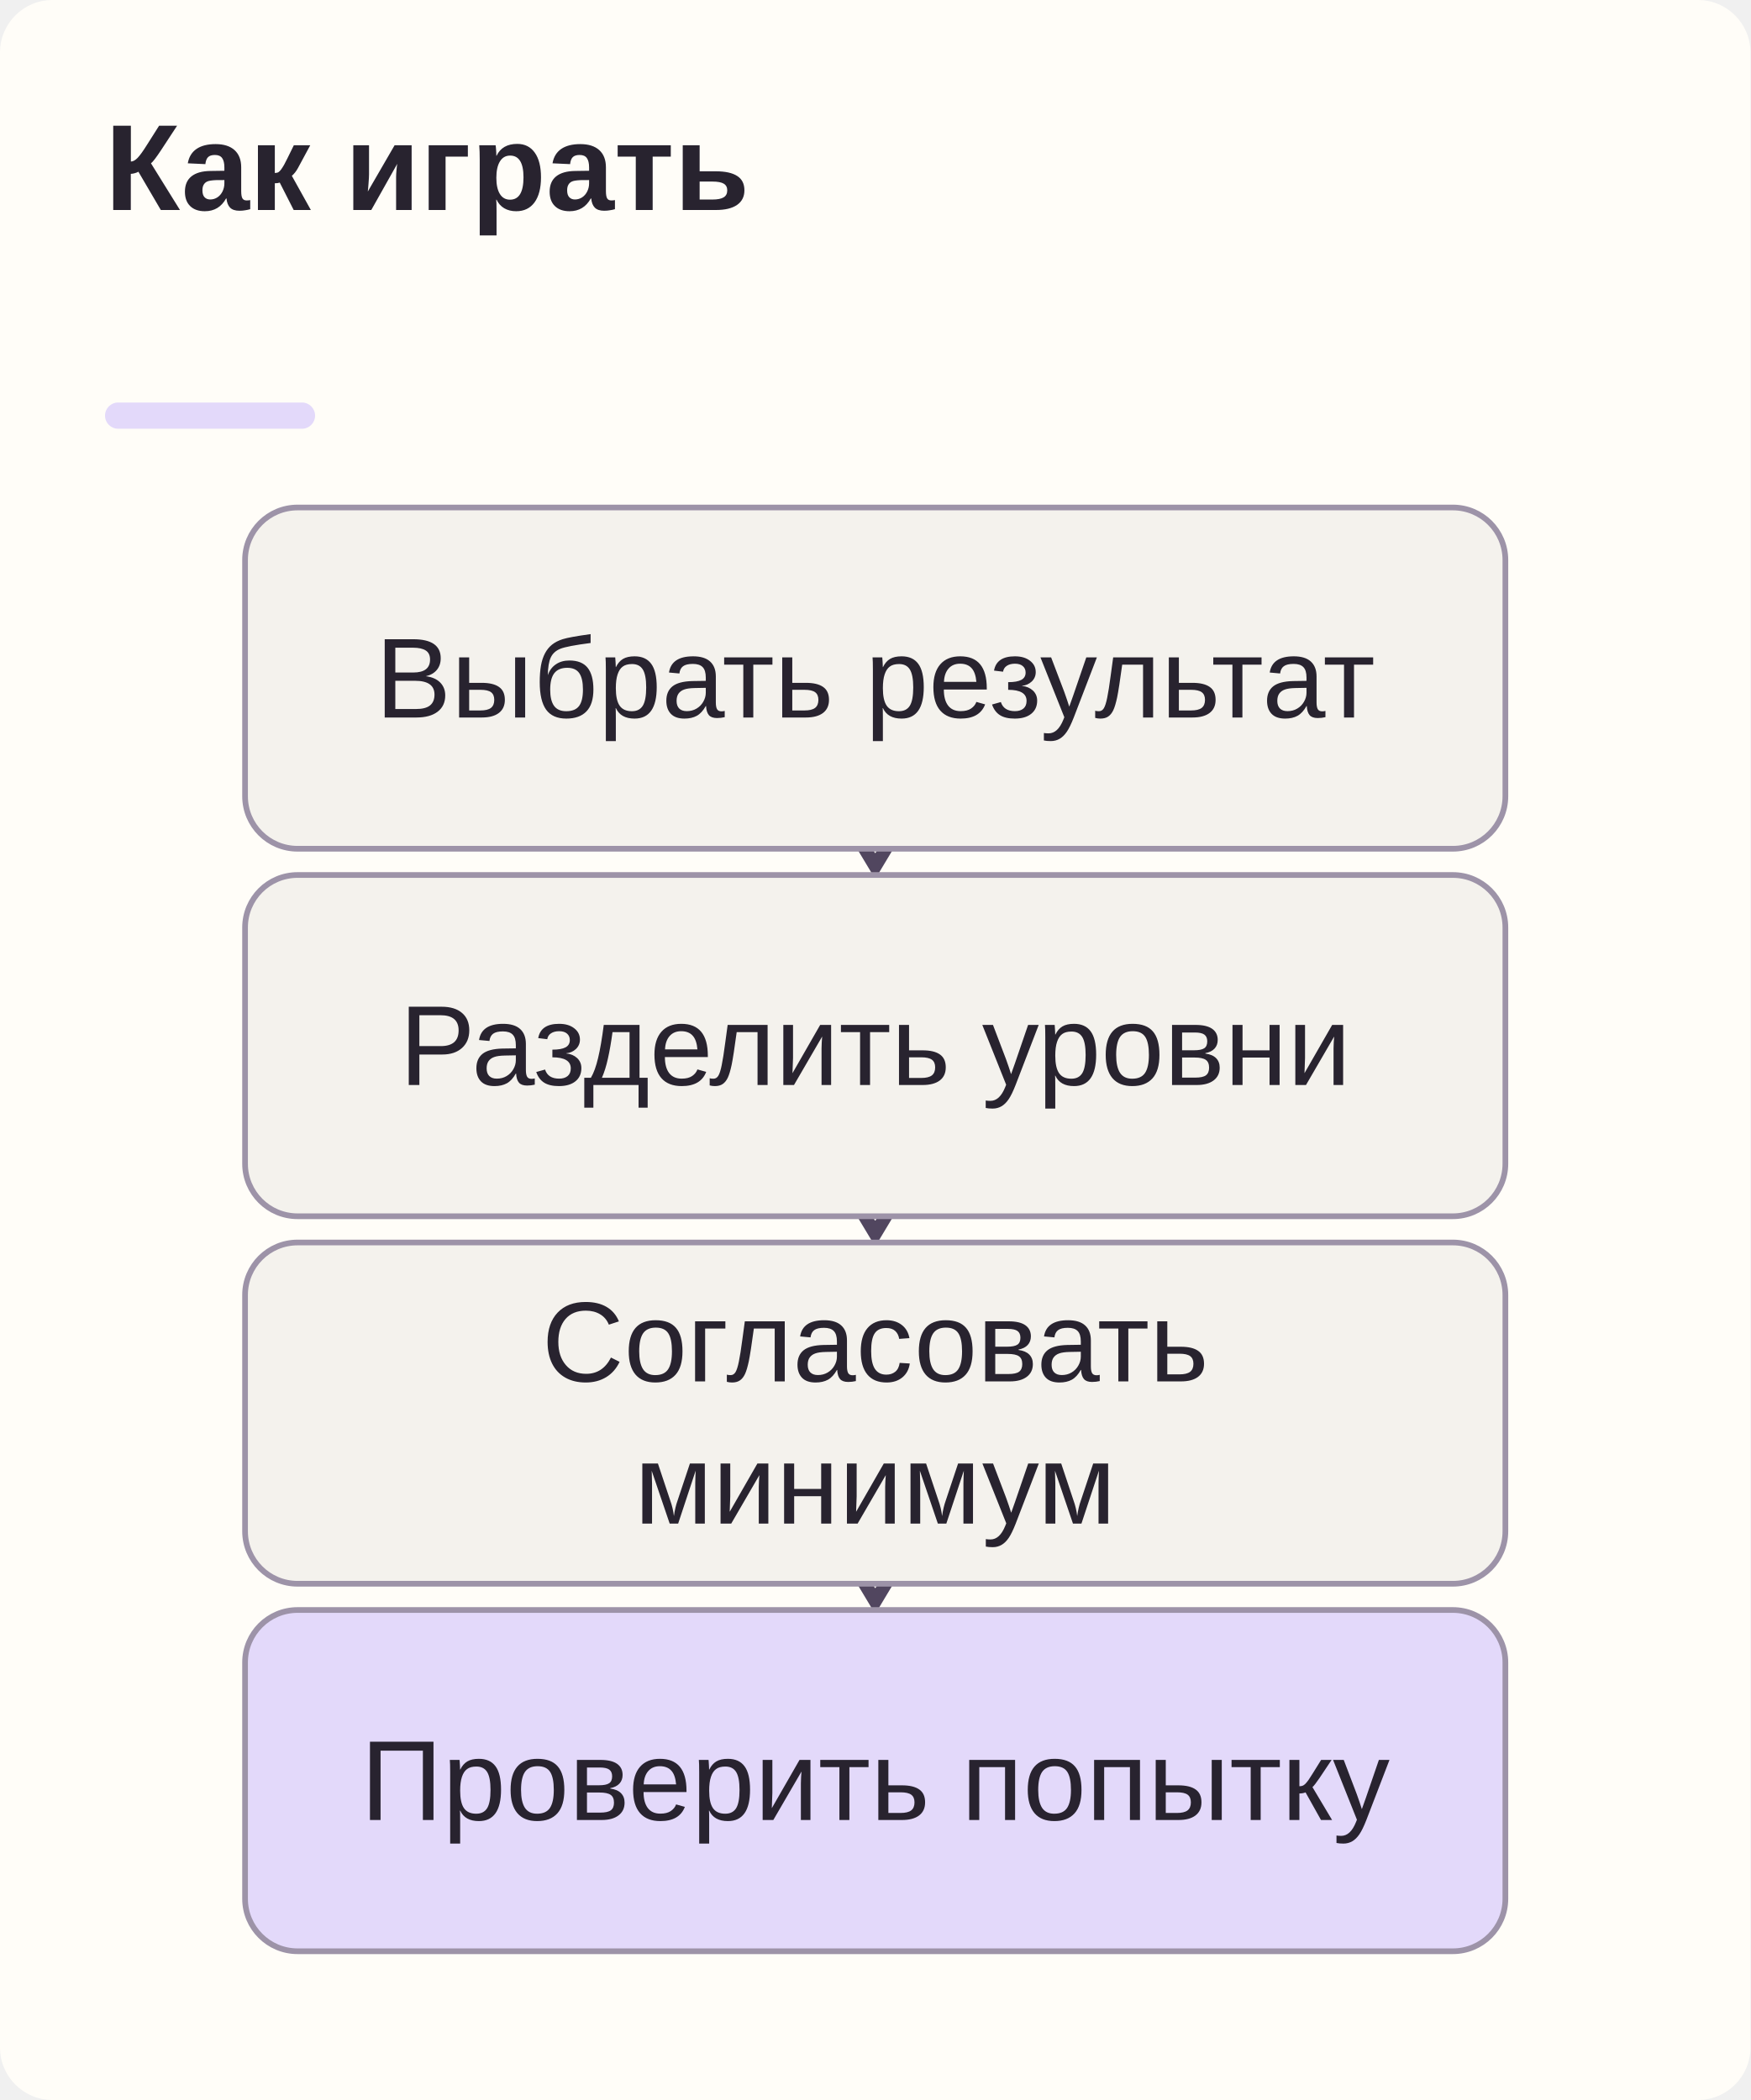
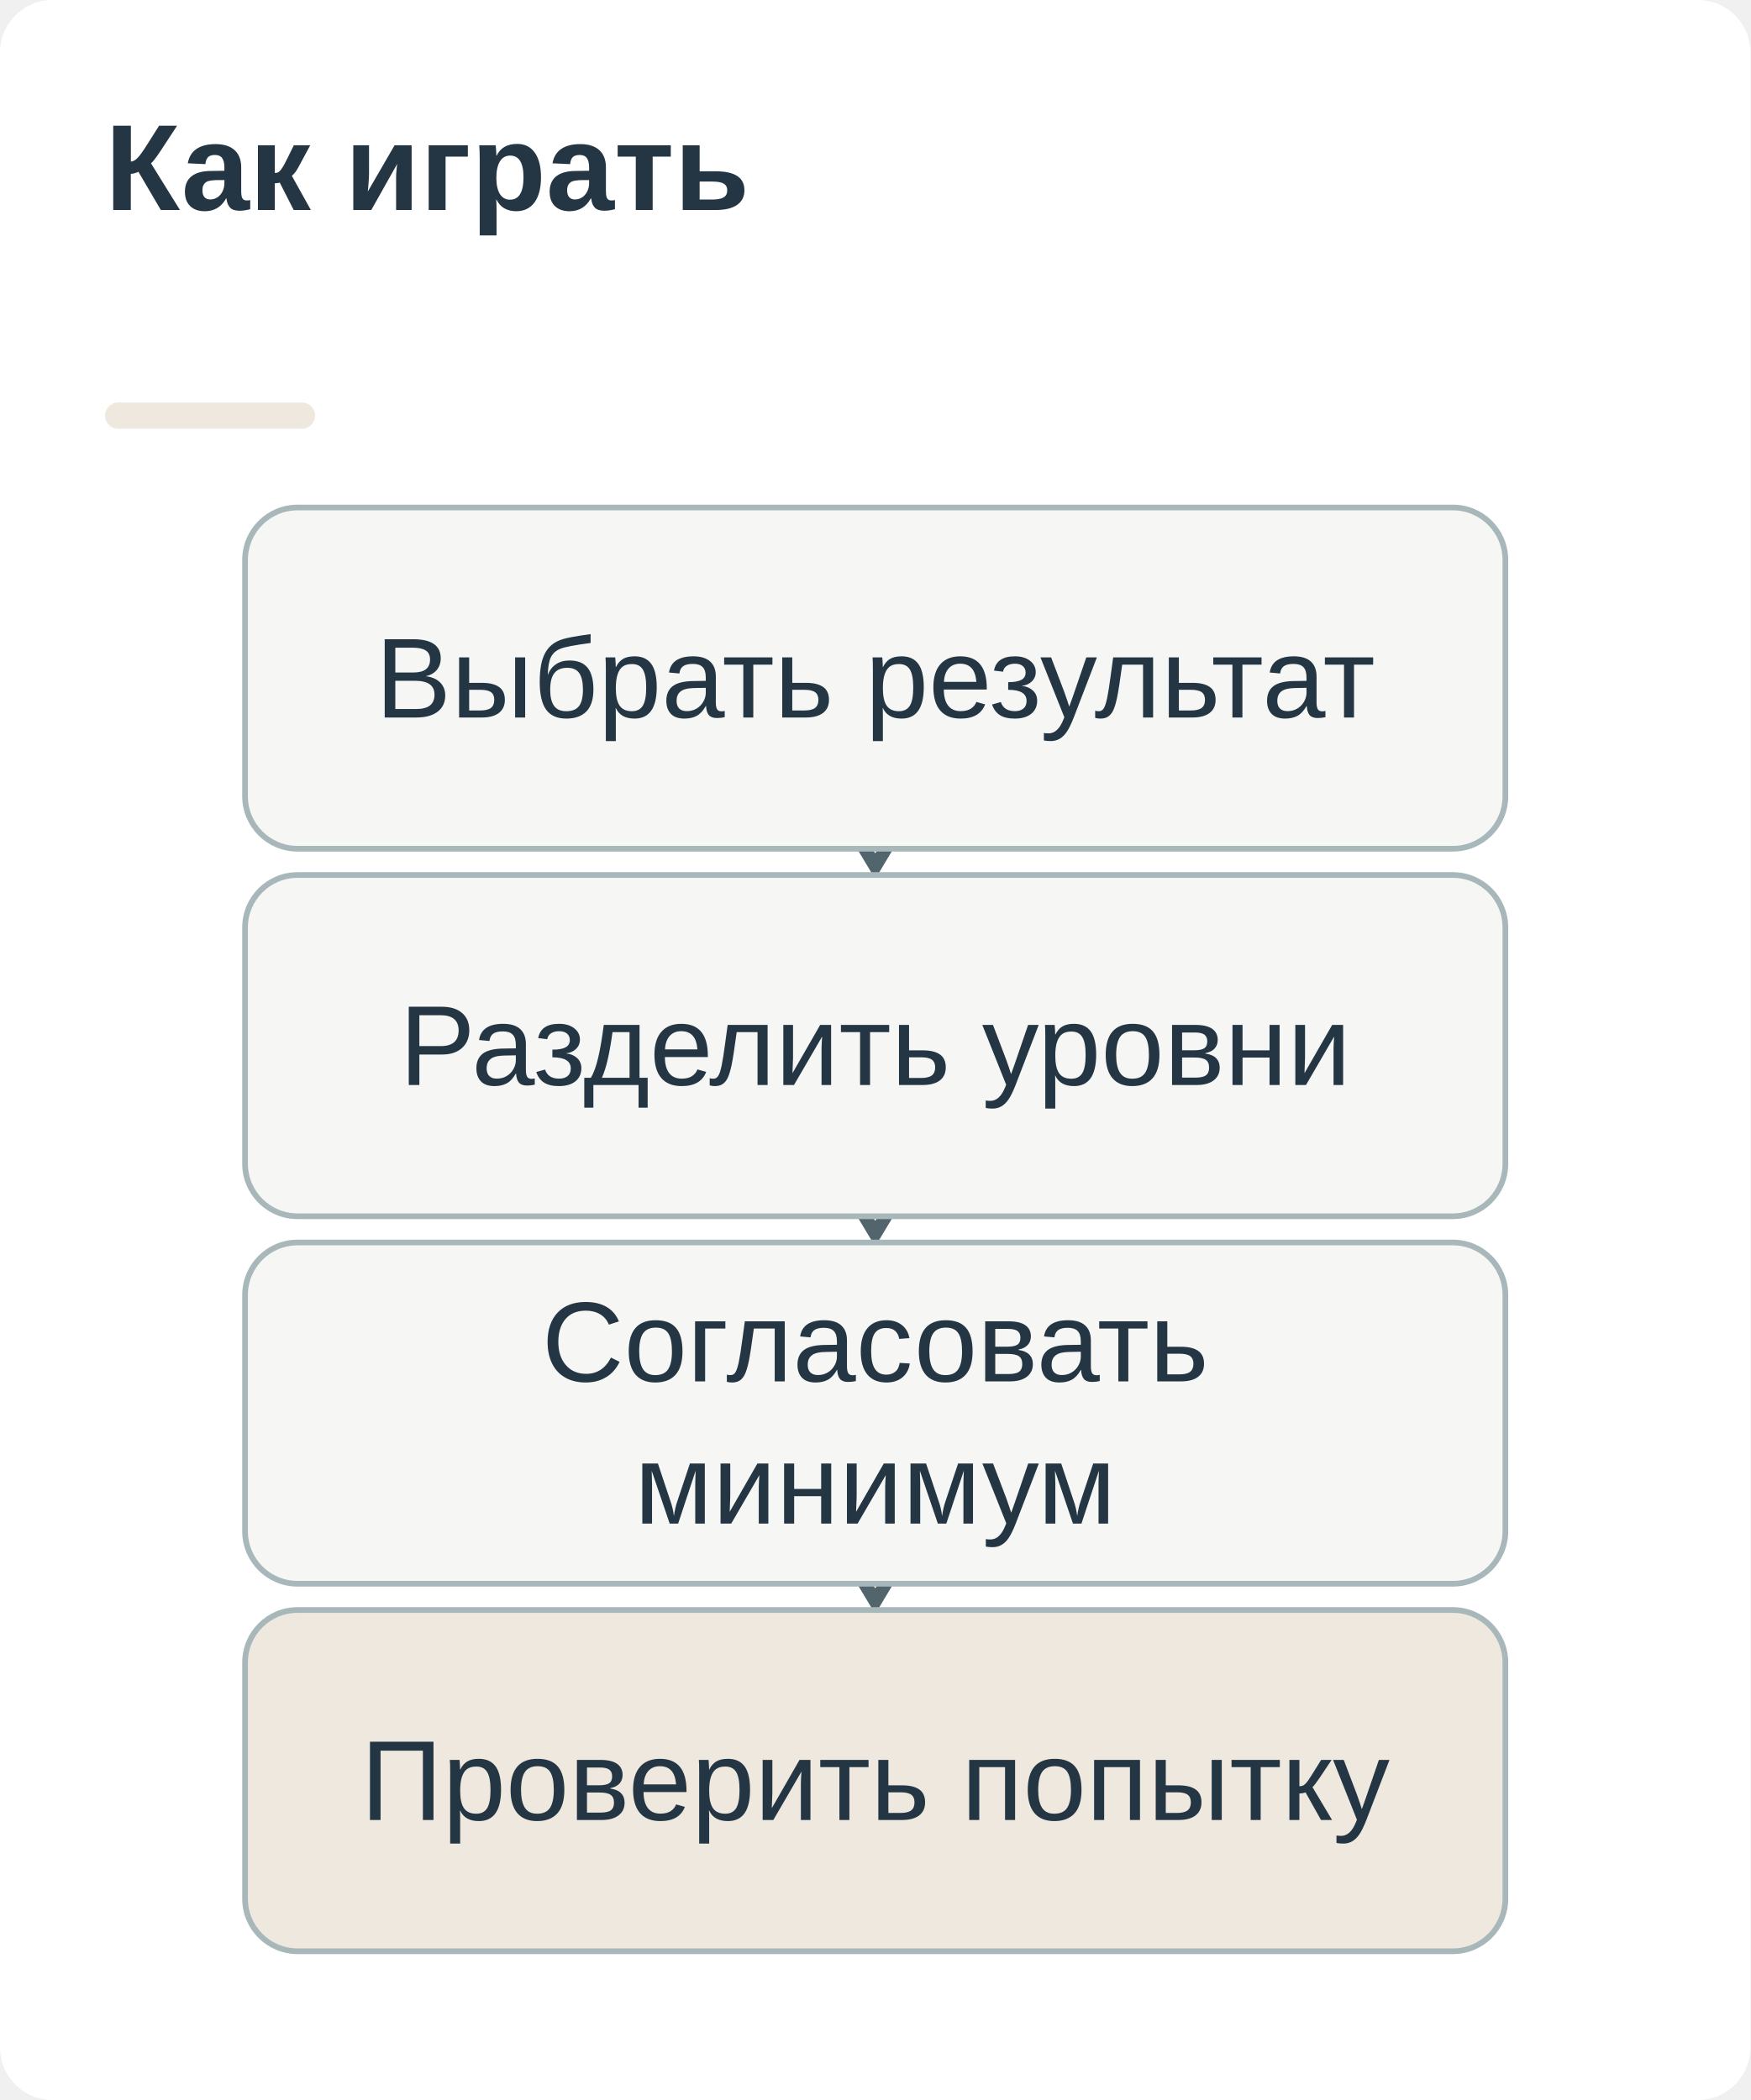
<svg xmlns="http://www.w3.org/2000/svg" viewBox="0 0 400 480" width="400" height="480" role="img" aria-labelledby="title desc">
  <defs>
    <marker id="arrow" markerWidth="8" markerHeight="8" refX="6" refY="4" orient="auto">
-       <path d="M1 1 L6 4 L1 7" fill="none" stroke="#51465f" stroke-width="1.5" />
+       <path d="M1 1 L6 4 L1 7" fill="none" stroke="#52656c" stroke-width="1.5" />
    </marker>
  </defs>
-   <rect width="400" height="480" rx="12" fill="#fffdf8" />
-   <rect x="24" y="92" width="48" height="6" rx="3" fill="#e3d9fa" />
-   <g font-family="Arial, sans-serif" fill="#28232f">
+   <rect width="400" height="480" rx="12" fill="#ffffff" />
+   <rect x="24" y="92" width="48" height="6" rx="3" fill="#eee8df" />
+   <g font-family="Arial, sans-serif" fill="#243643">
    <text x="24" y="48" font-size="28" font-weight="700">Как играть</text>
-     <line x1="200" y1="195" x2="200" y2="198" stroke="#51465f" stroke-width="2" marker-end="url(#arrow)" />
-     <line x1="200" y1="279" x2="200" y2="282" stroke="#51465f" stroke-width="2" marker-end="url(#arrow)" />
-     <line x1="200" y1="363" x2="200" y2="366" stroke="#51465f" stroke-width="2" marker-end="url(#arrow)" />
-     <rect x="56" y="116" width="288" height="78" rx="12" fill="#f4f2ed" stroke="#9d93a8" stroke-width="1.3" />
+     <line x1="200" y1="195" x2="200" y2="198" stroke="#52656c" stroke-width="2" marker-end="url(#arrow)" />
+     <line x1="200" y1="279" x2="200" y2="282" stroke="#52656c" stroke-width="2" marker-end="url(#arrow)" />
+     <line x1="200" y1="363" x2="200" y2="366" stroke="#52656c" stroke-width="2" marker-end="url(#arrow)" />
+     <rect x="56" y="116" width="288" height="78" rx="12" fill="#f6f7f5" stroke="#a8b7b9" stroke-width="1.3" />
    <text x="200" y="164" text-anchor="middle" font-size="26">Выбрать результат</text>
-     <rect x="56" y="200" width="288" height="78" rx="12" fill="#f4f2ed" stroke="#9d93a8" stroke-width="1.3" />
+     <rect x="56" y="200" width="288" height="78" rx="12" fill="#f6f7f5" stroke="#a8b7b9" stroke-width="1.3" />
    <text x="200" y="248" text-anchor="middle" font-size="26">Разделить уровни</text>
-     <rect x="56" y="284" width="288" height="78" rx="12" fill="#f4f2ed" stroke="#9d93a8" stroke-width="1.3" />
+     <rect x="56" y="284" width="288" height="78" rx="12" fill="#f6f7f5" stroke="#a8b7b9" stroke-width="1.3" />
    <text x="200" y="315.75" text-anchor="middle" font-size="26">Согласовать</text>
    <text x="200" y="348.25" text-anchor="middle" font-size="26">минимум</text>
-     <rect x="56" y="368" width="288" height="78" rx="12" fill="#e3d9fa" stroke="#9d93a8" stroke-width="1.3" />
+     <rect x="56" y="368" width="288" height="78" rx="12" fill="#eee8df" stroke="#a8b7b9" stroke-width="1.3" />
    <text x="200" y="416" text-anchor="middle" font-size="26">Проверить попытку</text>
  </g>
</svg>
